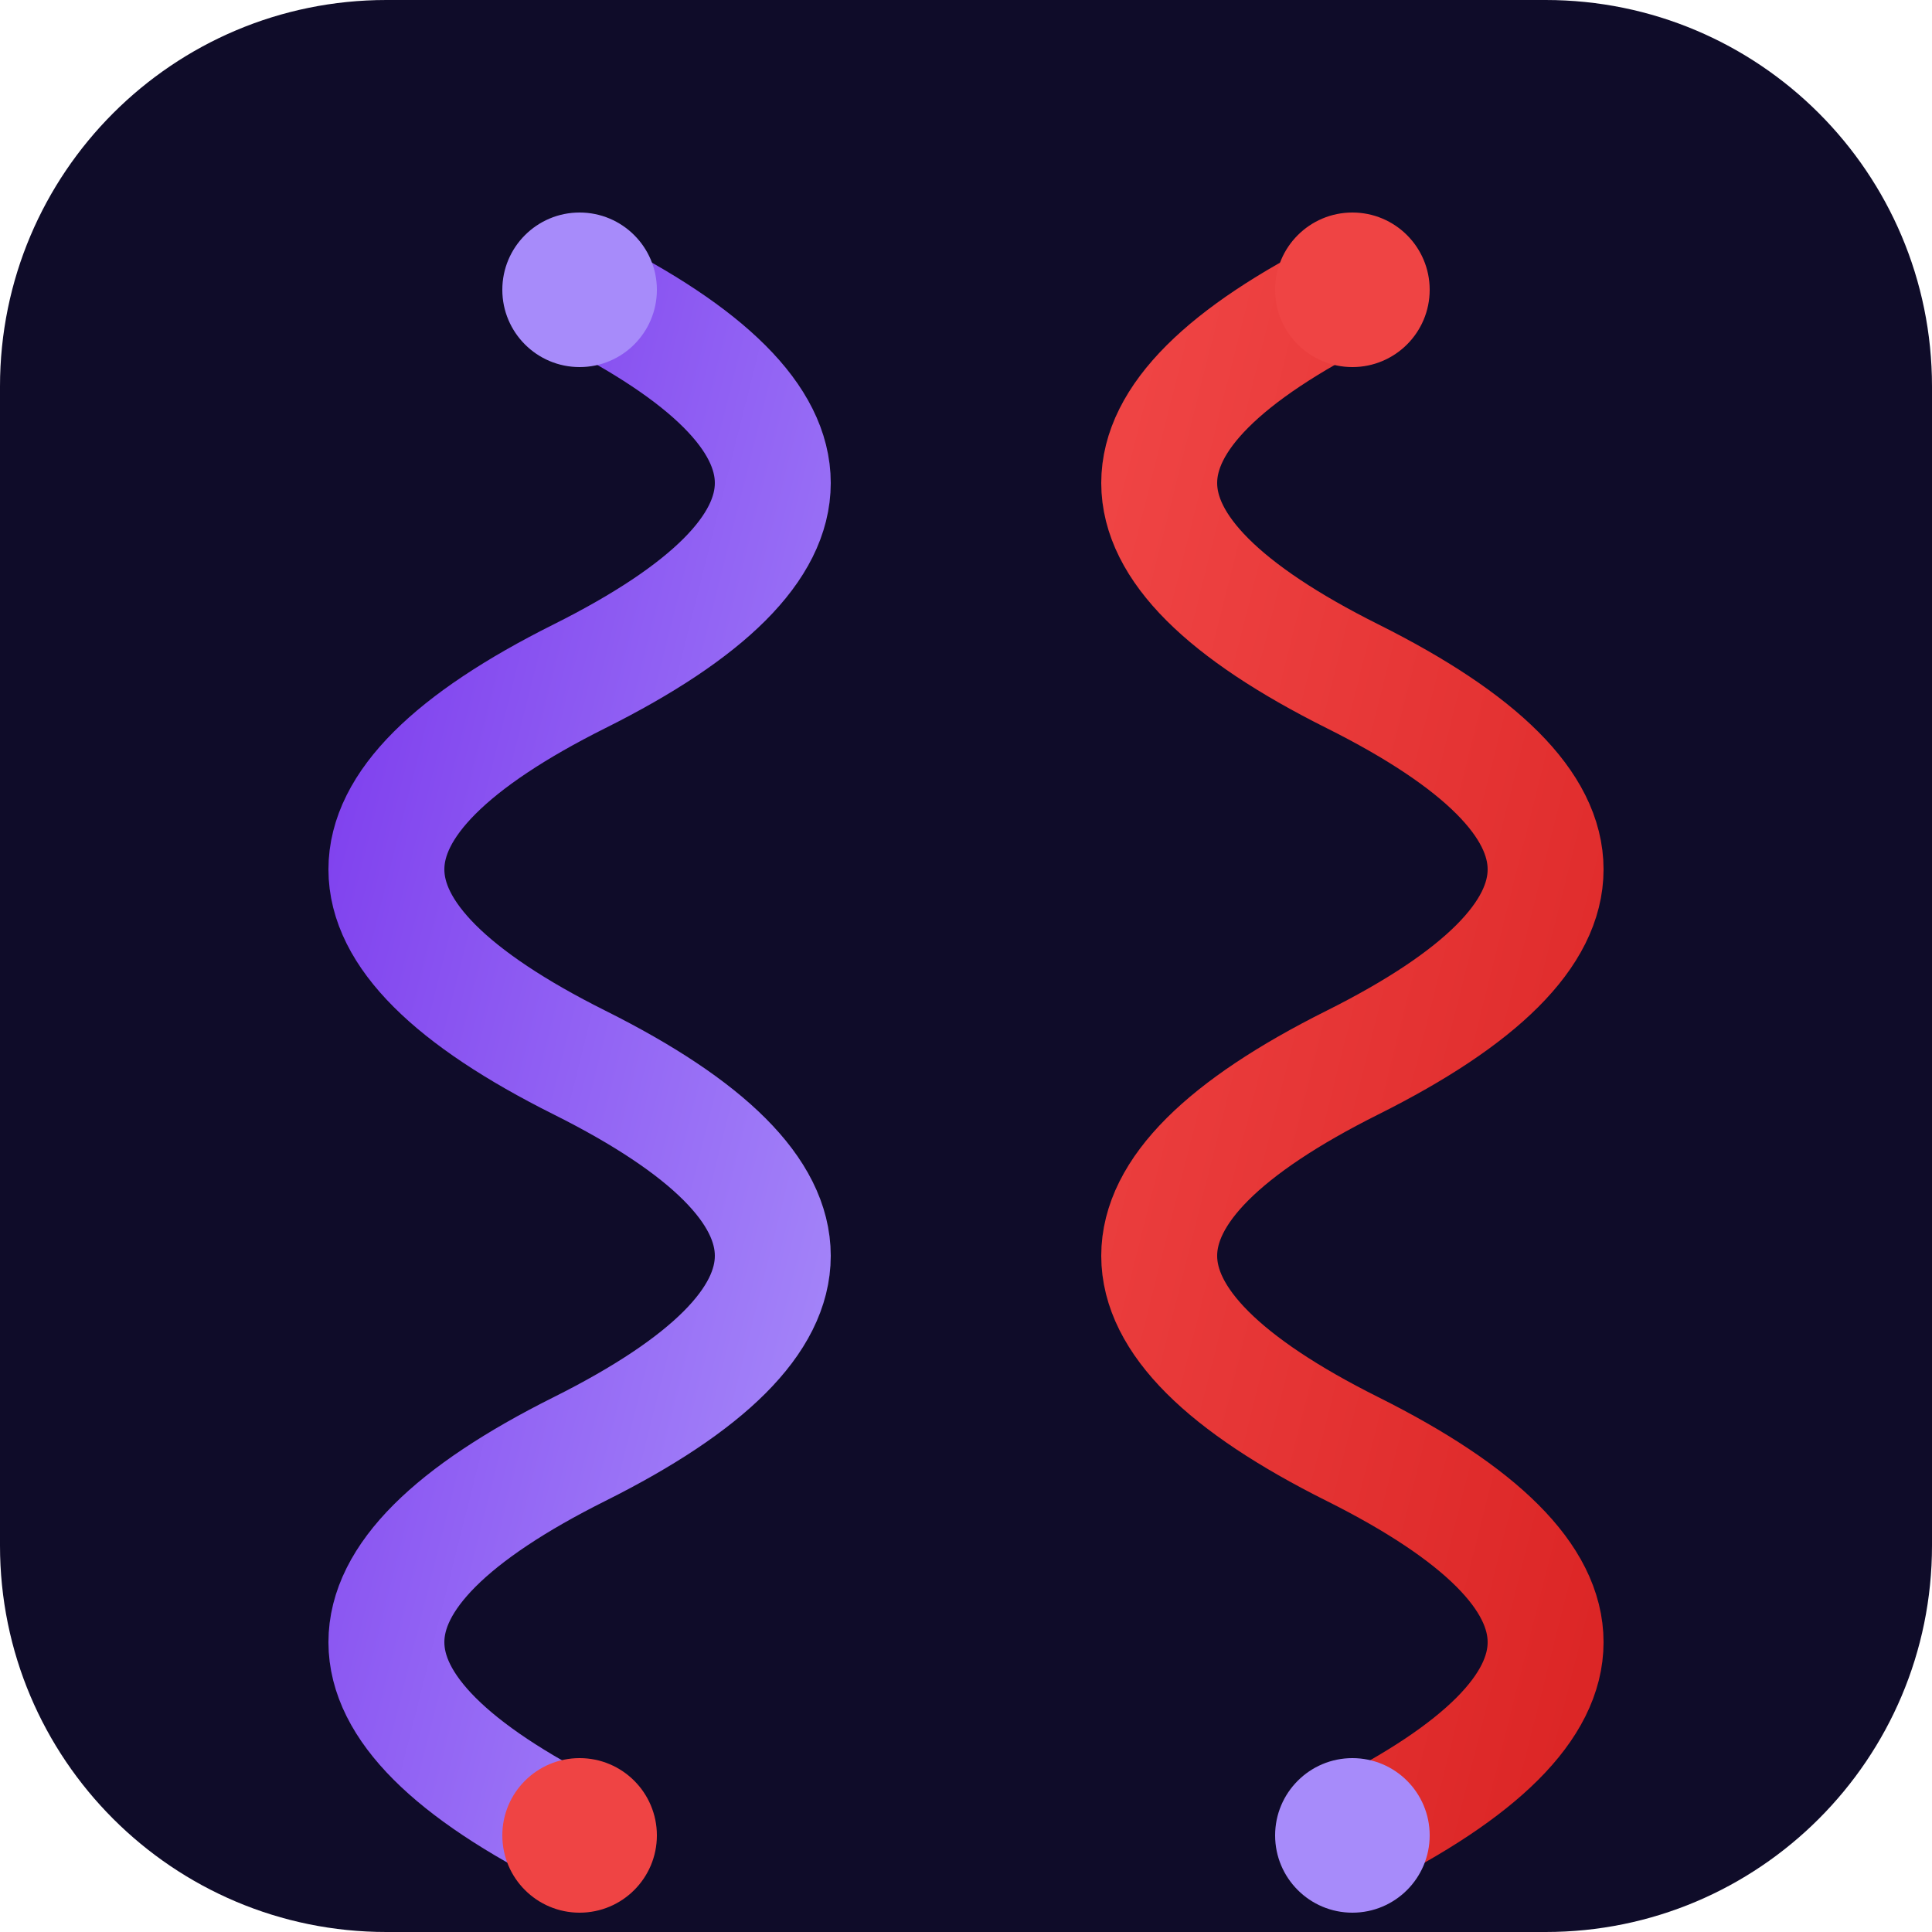
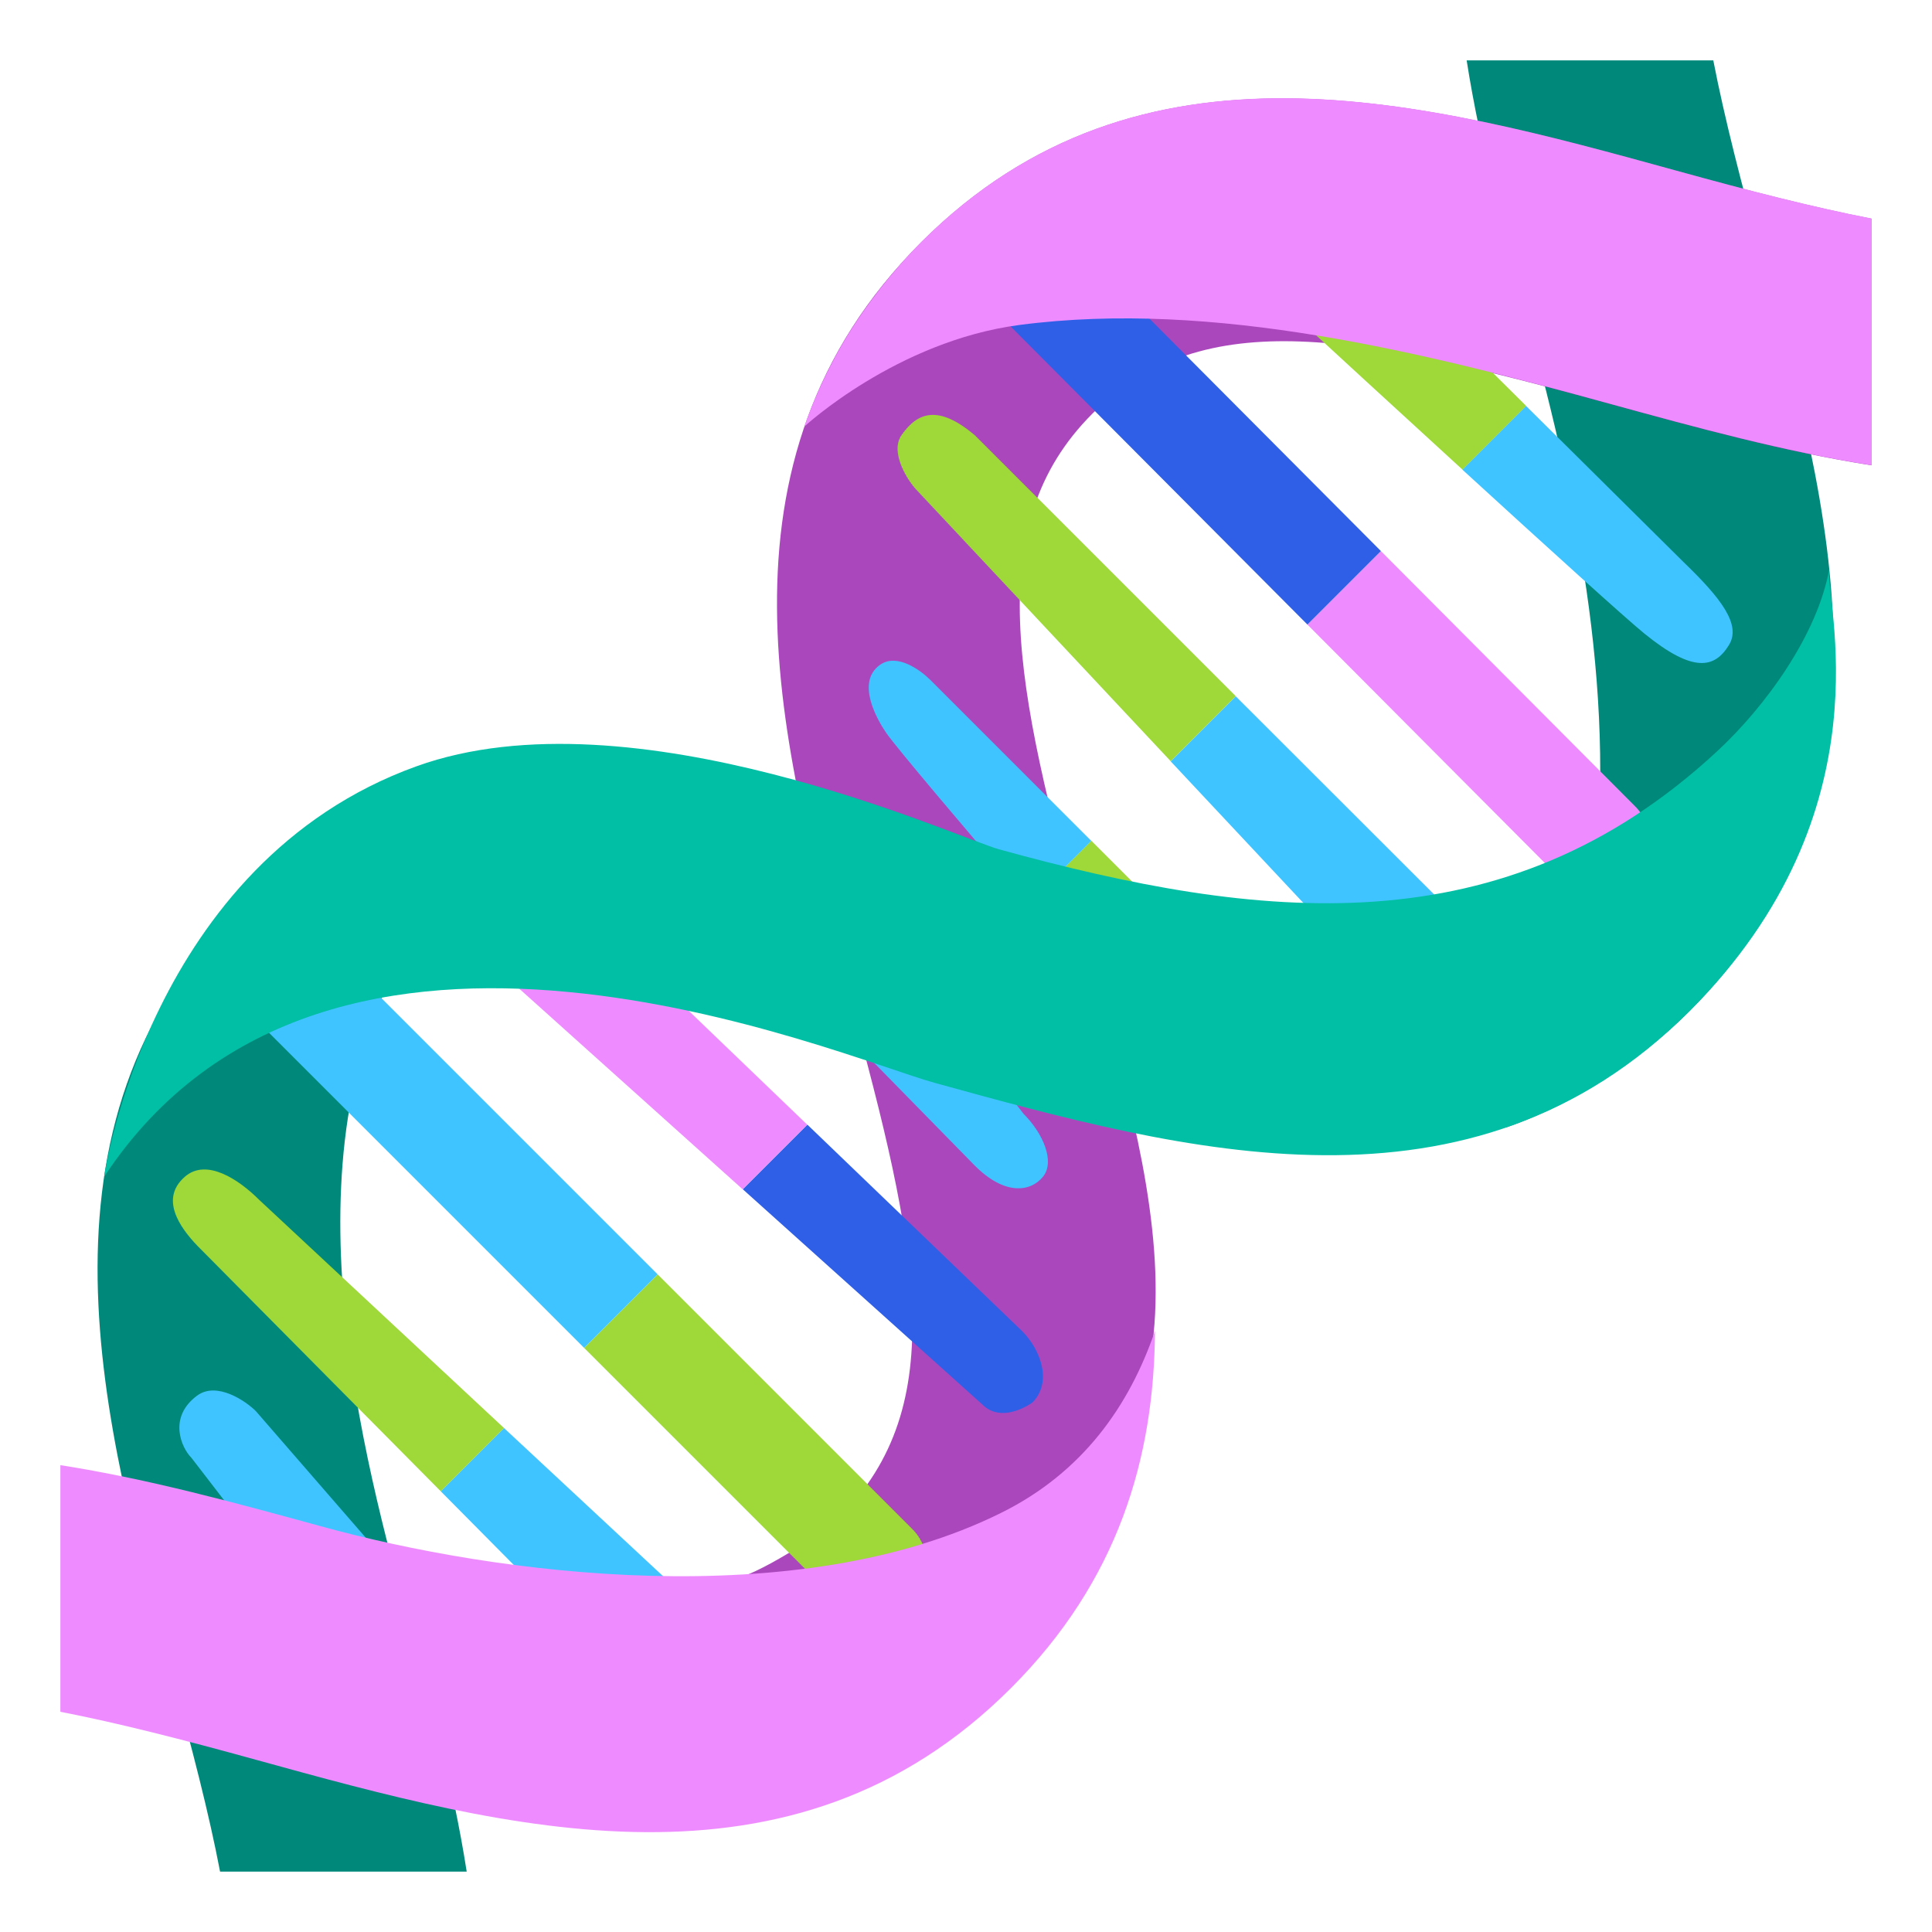
- <svg xmlns="http://www.w3.org/2000/svg" viewBox="0 0 100 100">
-   <defs>
-     <linearGradient id="g1" x1="0%" y1="0%" x2="100%" y2="100%">
-       <stop offset="0%" stop-color="#7c3aed" />
-       <stop offset="100%" stop-color="#a78bfa" />
-     </linearGradient>
-     <linearGradient id="g2" x1="0%" y1="0%" x2="100%" y2="100%">
-       <stop offset="0%" stop-color="#22c55e" />
-       <stop offset="100%" stop-color="#16a34a" />
-     </linearGradient>
-     <linearGradient id="g3" x1="0%" y1="0%" x2="100%" y2="100%">
-       <stop offset="0%" stop-color="#ef4444" />
-       <stop offset="100%" stop-color="#dc2626" />
-     </linearGradient>
-   </defs>
-   <rect width="100" height="100" rx="20" fill="#0f0c29" />
-   <path d="M30,15 Q50,25 30,35 Q10,45 30,55 Q50,65 30,75 Q10,85 30,95" fill="none" stroke="url(#g1)" stroke-width="6" stroke-linecap="round" />
-   <path d="M70,15 Q50,25 70,35 Q90,45 70,55 Q50,65 70,75 Q90,85 70,95" fill="none" stroke="url(#g3)" stroke-width="6" stroke-linecap="round" />
-   <line x1="32" y1="25" x2="68" y2="25" stroke="url(#g2)" stroke-width="4" stroke-linecap="round" />
-   <line x1="28" y1="45" x2="72" y2="45" stroke="url(#g2)" stroke-width="4" stroke-linecap="round" />
-   <line x1="32" y1="65" x2="68" y2="65" stroke="url(#g2)" stroke-width="4" stroke-linecap="round" />
-   <line x1="28" y1="85" x2="72" y2="85" stroke="url(#g2)" stroke-width="4" stroke-linecap="round" />
-   <circle cx="30" cy="15" r="4" fill="#a78bfa" />
-   <circle cx="70" cy="15" r="4" fill="#ef4444" />
-   <circle cx="70" cy="95" r="4" fill="#a78bfa" />
-   <circle cx="30" cy="95" r="4" fill="#ef4444" />
+ <svg xmlns="http://www.w3.org/2000/svg" version="1.1" id="Layer_5" x="0px" y="0px" viewBox="0 0 128 128" style="enable-background:new 0 0 128 128;" xml:space="preserve">
+   <g>
+     <path style="fill:#00897B;" d="M15.87,60.07c7.11-7.11,15.53-8.55,23.94-8.59c-4.93,1.69-8.59,5.23-12.06,10.21   c-9.14,13.12-4.12,33.31-0.87,45.08c1.54,5.58,3.13,11.4,4.04,17.23H14.58c-0.74-3.87-1.85-8.15-3.18-12.96   C6.82,94.4,1.34,74.6,15.87,60.07z" />
+     <g>
+       <path style="fill:#00897B;" d="M116.69,16.96c4.58,16.64,9.78,35.49-4.75,50.02c-1.85,1.85-4.22,3.71-6.5,5.07    c-3.06,1.82-5.71,2.66-5.71,2.66s5-9.77,5.72-15.06c1.77-12.89-0.84-26.04-4.25-38.43C99.68,15.65,98.08,9.83,97.17,4h16.34    C114.26,7.86,115.37,12.15,116.69,16.96z" />
+     </g>
+     <g>
+       <path style="fill:#AB47BC;" d="M72.37,27.41c-7.39,7.39-5.17,17.93-0.63,34.41c3.69,13.4,10.69,32.75-4.73,40.95    c-4.86,2.58-13.07,1.38-18.55,1.87c1.48-0.13,6.07-3.04,7.18-4.15c7.39-7.39,5.17-17.93,0.63-34.41    c-4.58-16.64-9.78-35.49,4.75-50.02c14.53-14.53,33.39-9.33,50.02-4.75c4.81,1.33,9.1,2.43,12.96,3.18v16.34    c-5.83-0.91-11.65-2.51-17.23-4.04C90.29,22.25,79.76,20.02,72.37,27.41z" />
+     </g>
+     <g>
+       <path style="fill:#F9A825;" d="M34.3,113.48c1.3,1.3,1.3,3.57,0,4.87v0c-0.65,0.65-1.52,1.01-2.43,1.01    c-0.92,0-1.78-0.36-2.43-1.01l-8.6-11.18l4.28-4.28L34.3,113.48z" />
+       <path style="fill:#40C4FF;" d="M13.05,92.47c1.31-0.98,3.25,0.37,3.9,1.02l8.17,9.41l-4.28,4.28l-8.16-10.6    C12.02,95.92,11.12,93.91,13.05,92.47z" />
+       <path style="fill:#40C4FF;" d="M50.87,110.89c1.34,1.34,1.34,3.53,0,4.87c-0.65,0.65-1.51,1.01-2.43,1.01    c-0.92,0-1.78-0.36-2.43-1.01L29.2,98.8l4.19-4.19L50.87,110.89z" />
+       <path style="fill:#9ED839;" d="M12.25,77.96c1.43-1.25,3.58,0.19,4.92,1.53l16.22,15.12L29.2,98.8L13.09,82.55    C11.86,81.27,10.59,79.4,12.25,77.96z" />
+       <path style="fill:#9ED839;" d="M60.45,101.31c1.3,1.3,1.3,3.57,0,4.87c-1.34,1.34-3.53,1.34-4.87,0L38.7,89.3l4.87-4.87    L60.45,101.31z" />
+       <path style="fill:#40C4FF;" d="M14.82,64c0-0.92,0.36-1.78,1.01-2.44c1.34-1.34,3.53-1.34,4.87,0l22.87,22.87L38.7,89.3    L15.83,66.43C15.18,65.78,14.82,64.92,14.82,64z" />
+       <path style="fill:#2E5FE6;" d="M67.71,88.18c1.3,1.3,1.99,3.44,0.69,4.74c0,0-1.98,1.47-3.32,0.13L49.21,78.79l4.28-4.28    L67.71,88.18z" />
+       <path style="fill:#EE8CFF;" d="M29.98,60c0-0.92,0.36-1.78,1.01-2.43c0.65-0.65,1.52-1.01,2.43-1.01c0.92,0,1.79,0.36,2.43,1.01    l17.63,16.94l-4.28,4.28L30.99,62.44C30.34,61.79,29.98,60.92,29.98,60z" />
+       <path style="fill:#40C4FF;" d="M67.81,73.79c1.3,1.3,2.1,3.17,1.29,4.17s-2.53,1.29-4.57-0.79c-0.8-0.82-3.63-3.71-6.78-6.92    l4.13-4.13L67.81,73.79z" />
+       <path style="fill:#F9A825;" d="M46.2,57.07c0-0.88,0.34-1.76,1.01-2.43c1.34-1.34,3.52-1.34,4.87,0l5.73,6.23l4.06,5.25    l-4.13,4.13c-4.89-4.99-10.54-10.75-10.54-10.75C46.54,58.83,46.2,57.95,46.2,57.07z" />
+       <path style="fill:#9ED839;" d="M82.19,65.59c1.34,1.34,1.34,3.53,0,4.87l0,0c-1.34,1.34-3.53,1.34-4.87,0    c0,0-4.54-5.25-9.15-10.63l4.13-4.13L82.19,65.59z" />
+       <path style="fill:#40C4FF;" d="M58.3,44.05c1.13-0.81,2.7,0.36,3.35,1.01l9.81,9.81l0.84,0.84l-4.13,4.13    c-4.35-5.08-8.76-10.28-9.46-11.29C58.19,47.79,56.65,45.23,58.3,44.05z" />
+       <path style="fill:#40C4FF;" d="M98.76,63c1.3,1.3,1.3,3.57,0,4.87c-1.34,1.34-3.53,1.34-4.87,0L77.56,50.44l4.31-4.31L98.76,63z" />
+       <path style="fill:#9ED839;" d="M59.72,28.84c1.08-1.56,2.47-2.03,4.87,0l17.28,17.28l-4.31,4.31L60.79,32.53    C60.12,31.86,58.95,29.97,59.72,28.84z" />
+       <path style="fill:#EE8CFF;" d="M108.34,53.43c1.34,1.34,1.34,3.53,0,4.87c-1.34,1.34-3.53,1.34-4.87,0L86.62,41.38l4.87-4.87    L108.34,53.43z" />
+       <path style="fill:#2E5FE6;" d="M66.17,19.42c0-0.92,0.36-1.78,1.01-2.43c1.34-1.34,3.53-1.34,4.87,0l19.44,19.52l-4.87,4.87    L66.53,21.2C65.88,20.55,66.17,20.34,66.17,19.42z" />
+       <path style="fill:#40C4FF;" d="M111.55,37.25c2.49,2.4,3.82,4.14,3,5.48c-0.94,1.54-2.35,1.89-5.6-0.75    c-1.3-1.06-6.42-5.7-12.07-10.87l4.22-4.22L111.55,37.25z" />
+       <path style="fill:#9ED839;" d="M77.87,12.12c0-0.88,0.34-1.76,1.01-2.44c1.34-1.34,3.53-1.34,4.87,0l17.36,17.21l-4.22,4.22    c-8.41-7.69-18.01-16.56-18.01-16.56C78.21,13.88,77.87,13,77.87,12.12z" />
+     </g>
+     <path style="fill:#EE8CFF;" d="M66.31,100.24c5.44-2.69,8.52-7.13,10.21-12.06c-0.05,8.41-2.43,16.55-9.54,23.66   c-14.53,14.53-33.39,9.34-50.02,4.75c-4.81-1.33-9.1-2.43-12.96-3.18V97.07c5.83,0.91,11.65,2.51,17.23,4.04   C33,104.36,52.81,106.93,66.31,100.24z" />
+     <g>
+       <path style="fill:#EE8CFF;" d="M67.54,21.53c-8.14,1.07-14.25,6.73-14.25,6.73s0.84-2.64,2.66-5.71c1.36-2.28,3.22-4.64,5.07-6.5    c14.53-14.53,33.39-9.33,50.02-4.75c4.81,1.33,9.1,2.43,12.96,3.18v16.34c-5.83-0.91-11.65-2.51-17.23-4.04    C94.39,23.37,80.45,19.84,67.54,21.53z" />
+     </g>
+     <g>
+       <path style="fill:#00BFA5;" d="M111.94,66.99c-14.53,14.53-33.39,9.34-50.02,4.75c-6.26-1.72-40.08-16.4-55.02,6.22    c0,0,2.96-20.8,20.69-27.19c14.31-5.16,35.8,4.72,38.6,5.5c17.25,4.75,33.4,6.63,47.56-6.48c3.24-3,6.69-7.78,7.45-12.13    C120.85,39.6,125.29,53.64,111.94,66.99z" />
+     </g>
+   </g>
</svg>
